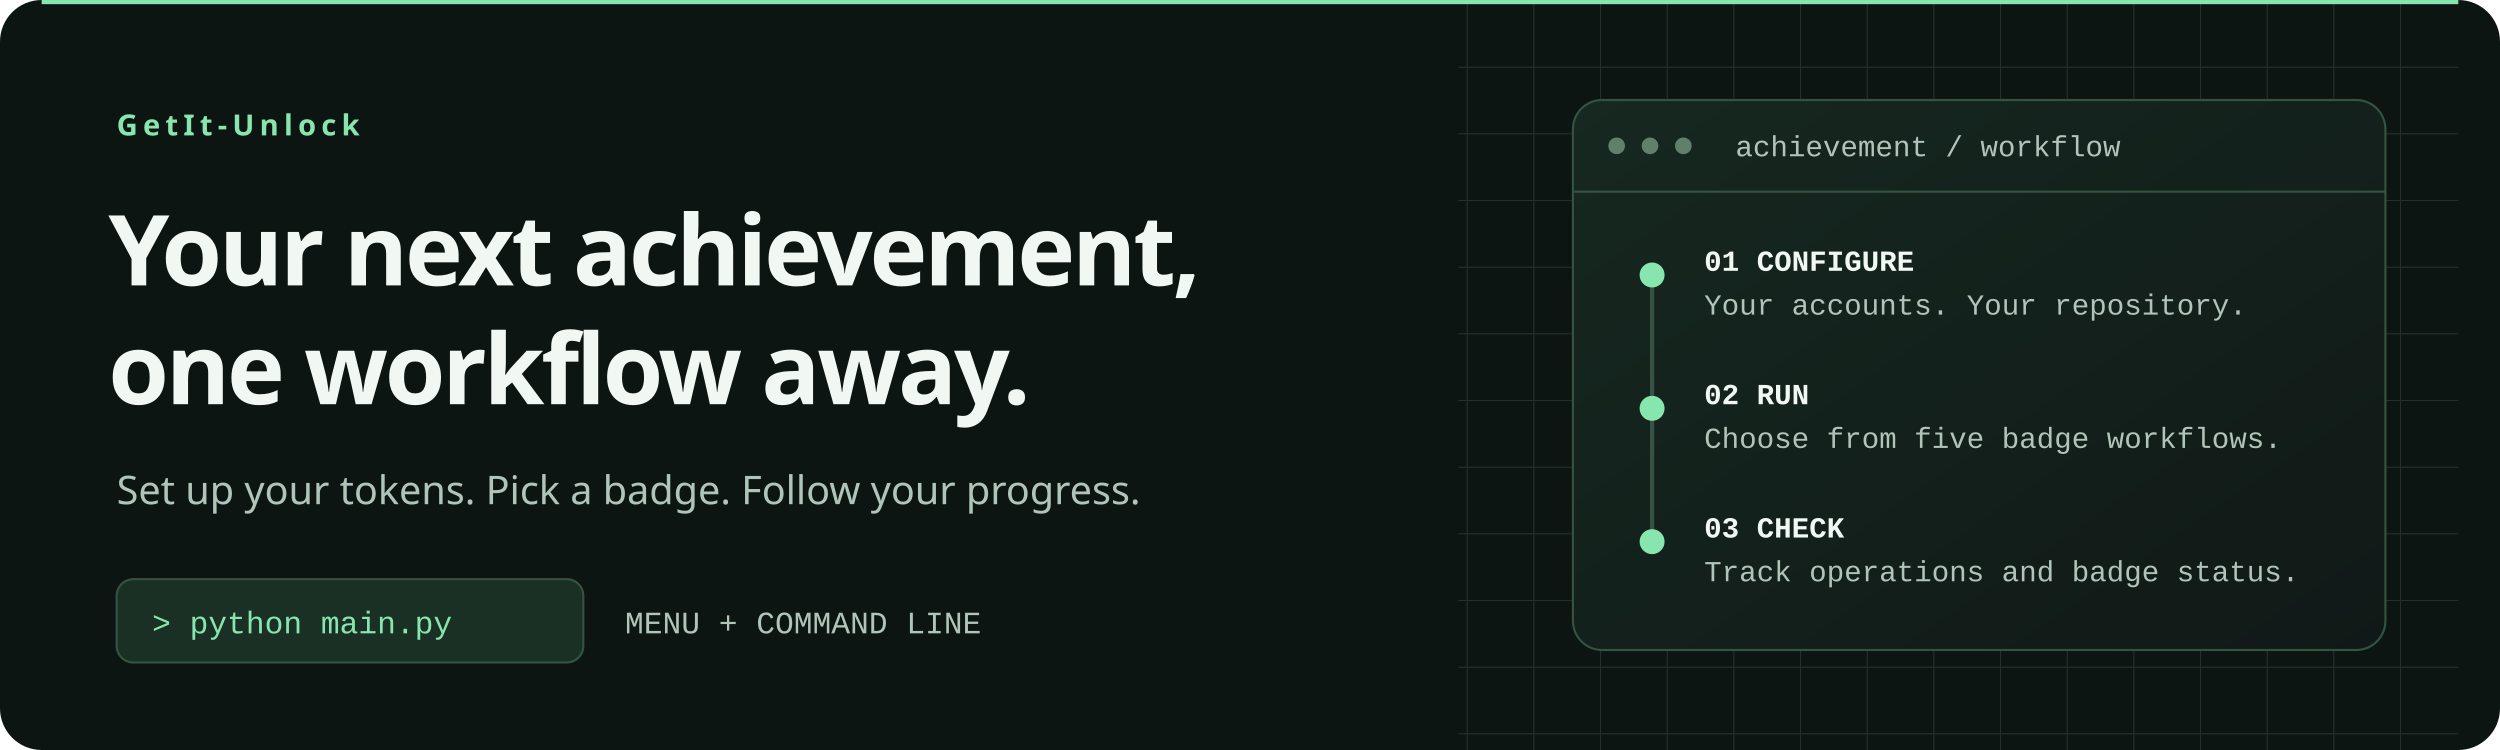
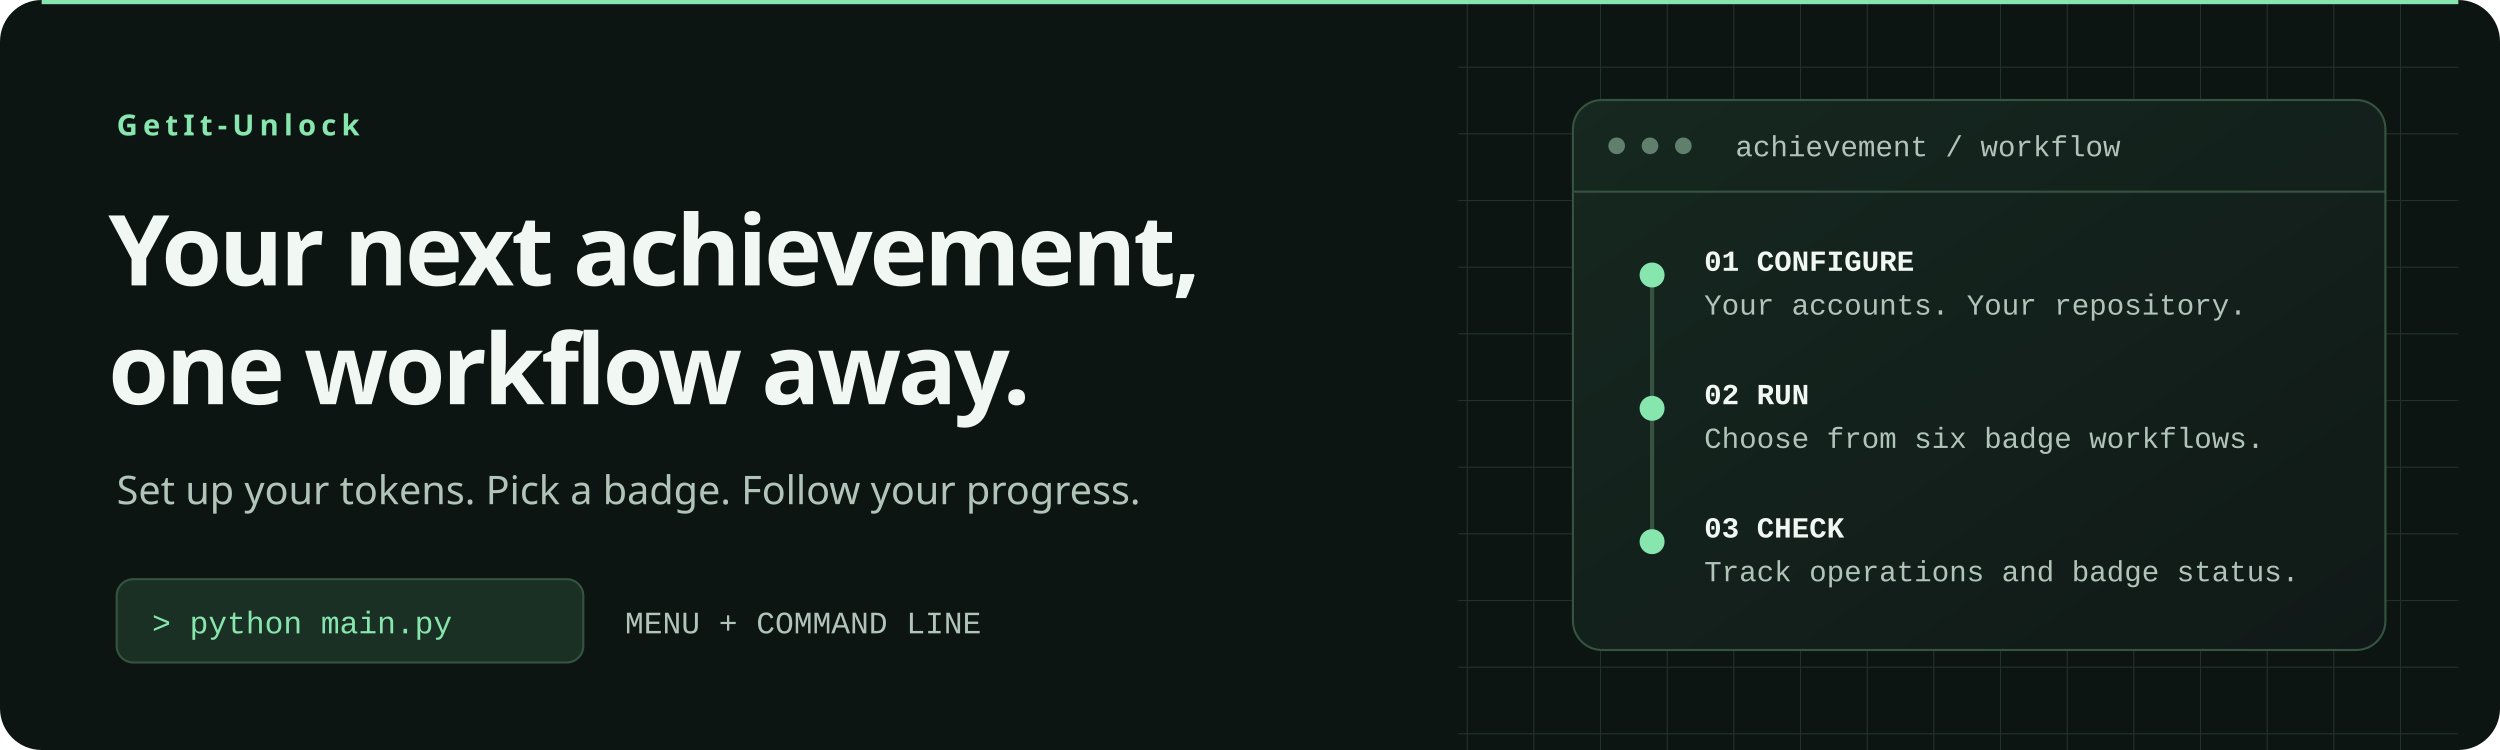
<svg xmlns="http://www.w3.org/2000/svg" width="1200" height="360" viewBox="0 0 1200 360" role="img" aria-labelledby="title desc">
  <defs>
    <pattern id="grid" width="32" height="32" patternUnits="userSpaceOnUse">
      <path d="M32 0H0V32" fill="none" stroke="#22312c" stroke-width="1" />
    </pattern>
    <linearGradient id="panel" x1="0" y1="0" x2="1" y2="1">
      <stop stop-color="#162820" />
      <stop offset="1" stop-color="#101917" />
    </linearGradient>
  </defs>
  <rect width="1200" height="360" rx="20" fill="#0d1512" />
  <rect x="700" width="480" height="360" fill="url(#grid)" />
  <path d="M20 0H1180" stroke="#87e6ad" stroke-width="4" />
  <g font-family="'Segoe UI', sans-serif">
    <text x="56" y="65" fill="#87e6ad" font-size="14" font-weight="700" letter-spacing="2.5">GetIt-Unlock</text>
    <text x="52" y="137" fill="#f1f7f3" font-size="47" font-weight="700" letter-spacing="-1.5">Your next achievement,</text>
    <text x="52" y="194" fill="#f1f7f3" font-size="47" font-weight="700" letter-spacing="-1.5">one workflow away.</text>
    <text x="56" y="242" fill="#b1c4b9" font-size="19">Set up your tokens. Pick a badge. Follow your progress.</text>
  </g>
  <g font-family="Consolas, 'Courier New', monospace" font-size="15">
    <rect x="56" y="278" width="224" height="40" rx="8" fill="#1b3025" stroke="#365342" />
    <text x="73" y="304" fill="#87e6ad">&gt; python main.py</text>
    <text x="300" y="304" fill="#b1c4b9">MENU + COMMAND LINE</text>
  </g>
  <rect x="755" y="48" width="390" height="264" rx="14" fill="url(#panel)" stroke="#365342" />
  <path d="M755 92H1145" stroke="#365342" />
  <g fill="#607f6c">
    <circle cx="776" cy="70" r="4" />
    <circle cx="792" cy="70" r="4" />
    <circle cx="808" cy="70" r="4" />
  </g>
  <g font-family="Consolas, 'Courier New', monospace" font-size="14">
    <text x="833" y="75" fill="#b1c4b9">achievement / workflow</text>
    <path d="M793 132V260" stroke="#365342" stroke-width="2" />
    <g fill="#87e6ad">
      <circle cx="793" cy="132" r="6" />
      <circle cx="793" cy="196" r="6" />
      <circle cx="793" cy="260" r="6" />
    </g>
    <text x="818" y="130" fill="#f1f7f3" font-weight="700">01  CONFIGURE</text>
    <text x="818" y="151" fill="#b1c4b9">Your accounts. Your repository.</text>
    <text x="818" y="194" fill="#f1f7f3" font-weight="700">02  RUN</text>
-     <text x="818" y="215" fill="#b1c4b9">Choose from five badge workflows.</text>
+     <text x="818" y="215" fill="#b1c4b9">Choose from six badge workflows.</text>
    <text x="818" y="258" fill="#f1f7f3" font-weight="700">03  CHECK</text>
    <text x="818" y="279" fill="#b1c4b9">Track operations and badge status.</text>
  </g>
</svg>
